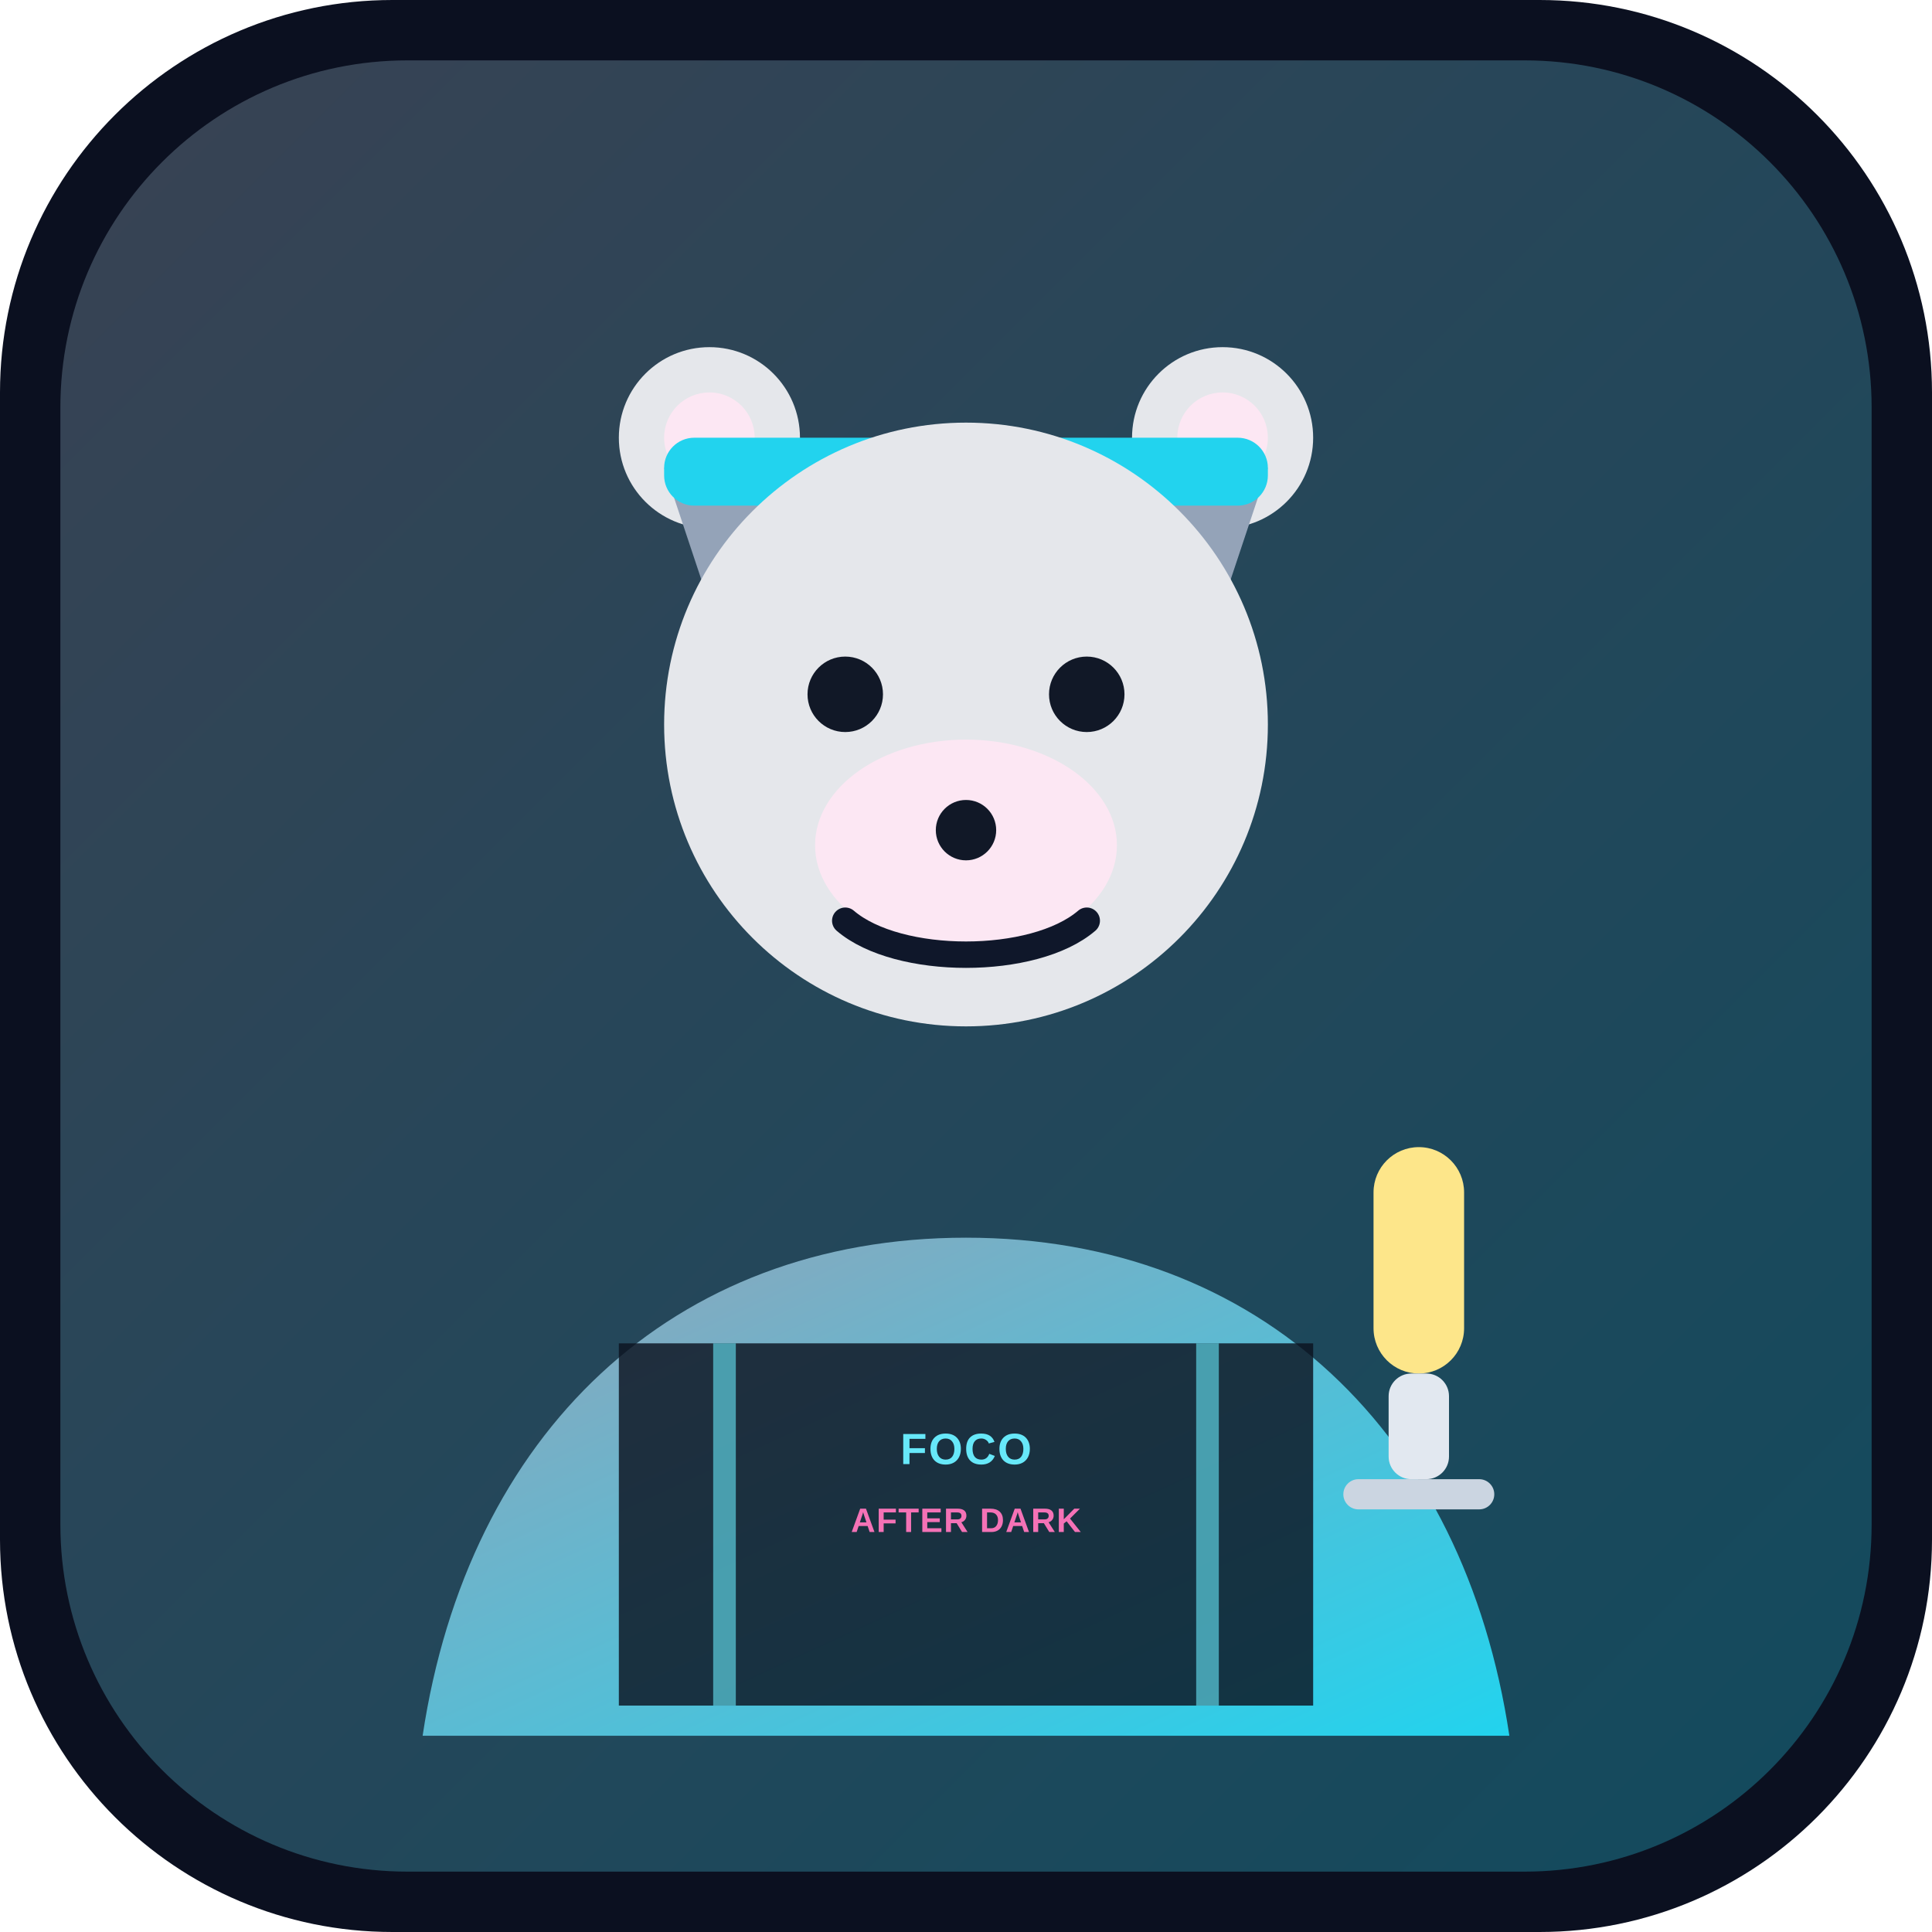
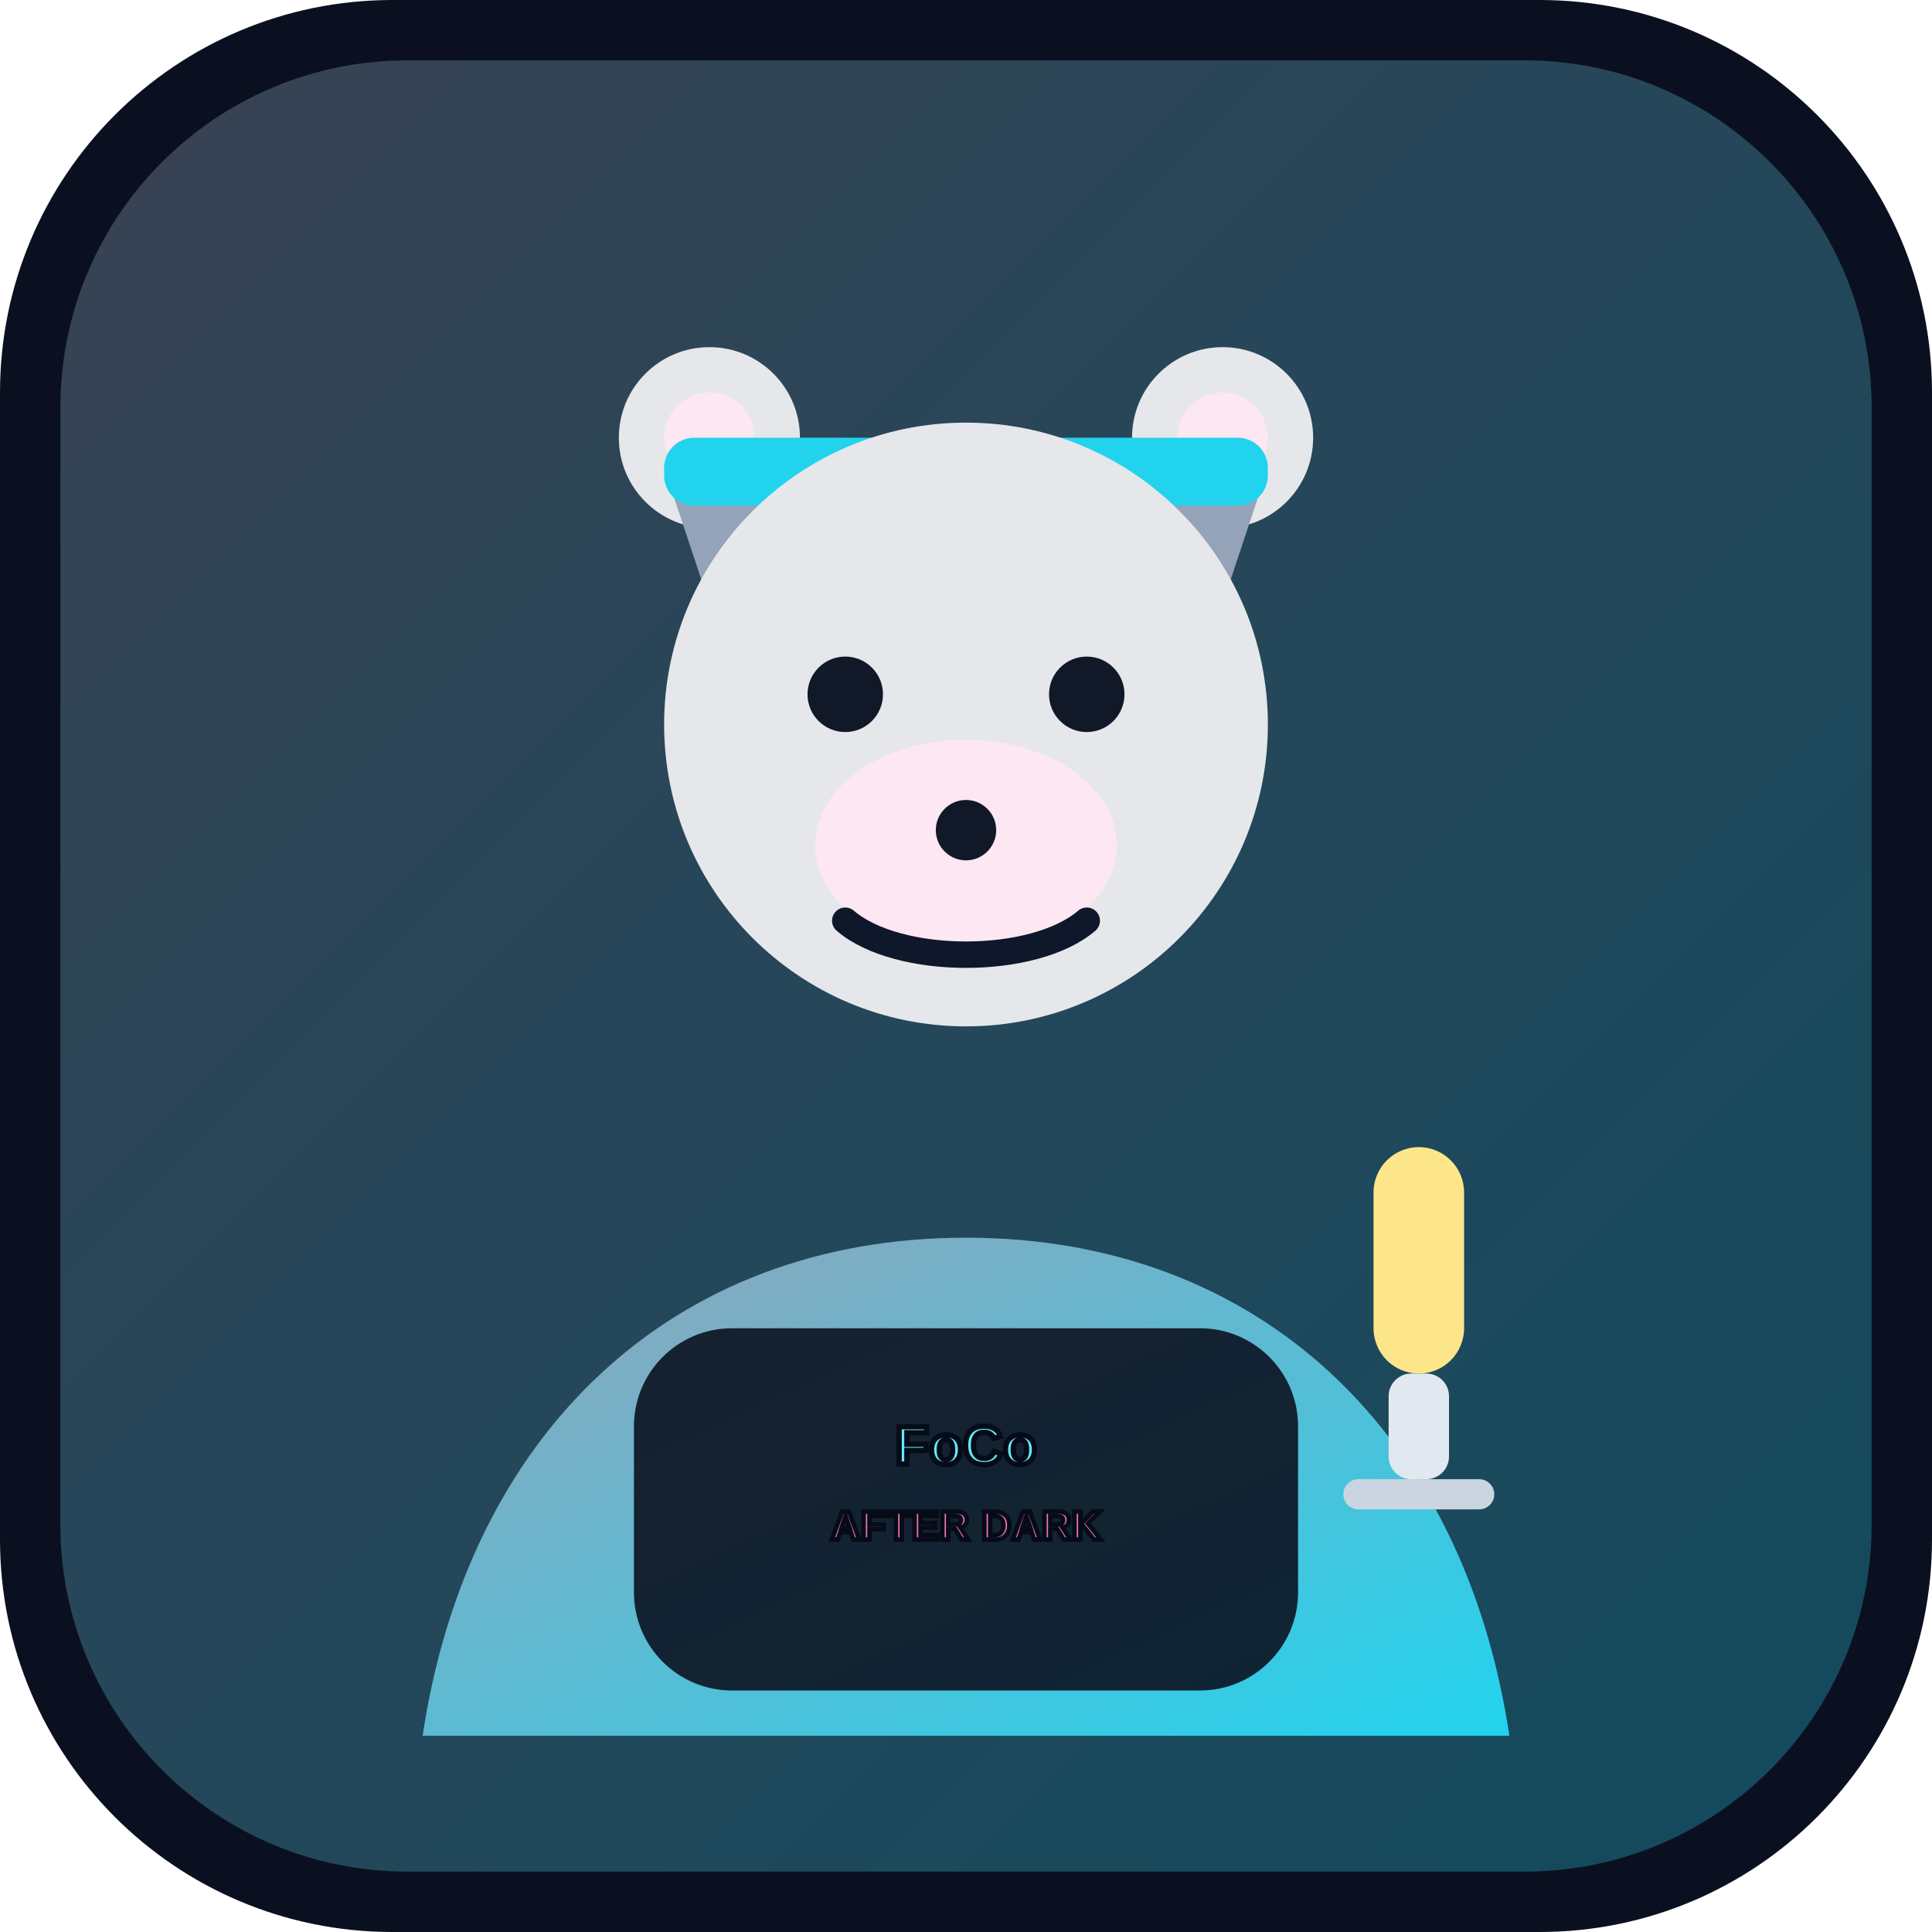
<svg xmlns="http://www.w3.org/2000/svg" viewBox="0 0 256 256" role="img" aria-label="Party Panda">
  <defs>
    <linearGradient id="bg" x1="0" y1="0" x2="1" y2="1">
      <stop offset="0%" stop-color="#94a3b8" stop-opacity="0.34" />
      <stop offset="100%" stop-color="#22d3ee" stop-opacity="0.30" />
    </linearGradient>
    <linearGradient id="shirt" x1="0" y1="0" x2="1" y2="1">
      <stop offset="0%" stop-color="#94a3b8" />
      <stop offset="100%" stop-color="#22d3ee" />
    </linearGradient>
  </defs>
  <rect width="256" height="256" rx="52" fill="#0b1020" />
  <rect x="8" y="8" width="240" height="240" rx="46" fill="url(#bg)" />
  <circle cx="94" cy="58" r="12" fill="#e5e7eb" />
  <circle cx="162" cy="58" r="12" fill="#e5e7eb" />
  <circle cx="94" cy="58" r="6" fill="#fce7f3" />
  <circle cx="162" cy="58" r="6" fill="#fce7f3" />
  <path d="M88 62h80l-8 24H96z" fill="#94a3b8" />
  <rect x="88" y="58" width="80" height="9" rx="4" fill="#22d3ee" />
  <circle cx="128" cy="96" r="40" fill="#e5e7eb" />
  <ellipse cx="128" cy="112" rx="20" ry="14" fill="#fce7f3" />
  <circle cx="112" cy="92" r="5" fill="#111827" />
  <circle cx="144" cy="92" r="5" fill="#111827" />
  <circle cx="128" cy="110" r="4" fill="#111827" />
  <path d="M112 122c7 6 25 6 32 0" fill="none" stroke="#0f172a" stroke-width="3.5" stroke-linecap="round" />
  <path d="M56 230c6-40 33-66 72-66s66 26 72 66" fill="url(#shirt)" />
-   <path d="M82 178h92v48H82z" fill="#0b1220" opacity="0.82" />
-   <path d="M96 178v48M160 178v48" stroke="#67e8f9" stroke-width="3" opacity="0.6" />
-   <text x="128" y="194" text-anchor="middle" font-family="Arial, sans-serif" font-size="5.8" font-weight="700" fill="#67e8f9" letter-spacing="0.22">FOCO</text>
-   <text x="128" y="203" text-anchor="middle" font-family="Arial, sans-serif" font-size="4.5" font-weight="700" fill="#f472b6" letter-spacing="0.14">AFTER DARK</text>
+   <rect x="84" y="176" width="88" height="48" rx="13" fill="#0b1220" opacity="0.9" />
+   <text x="128" y="194" text-anchor="middle" font-family="Arial, sans-serif" font-size="7.2" font-weight="700" fill="#67e8f9" stroke="#060b18" stroke-width="0.7" letter-spacing="0.10">FoCo</text>
+   <text x="128" y="204" text-anchor="middle" font-family="Arial, sans-serif" font-size="5.4" font-weight="700" fill="#f472b6" stroke="#060b18" stroke-width="0.6" letter-spacing="0.08">AFTER DARK</text>
  <rect x="182" y="152" width="12" height="30" rx="6" fill="#fde68a" />
  <rect x="184" y="182" width="8" height="14" rx="3" fill="#e2e8f0" />
  <rect x="178" y="196" width="20" height="4" rx="2" fill="#cbd5e1" />
</svg>
